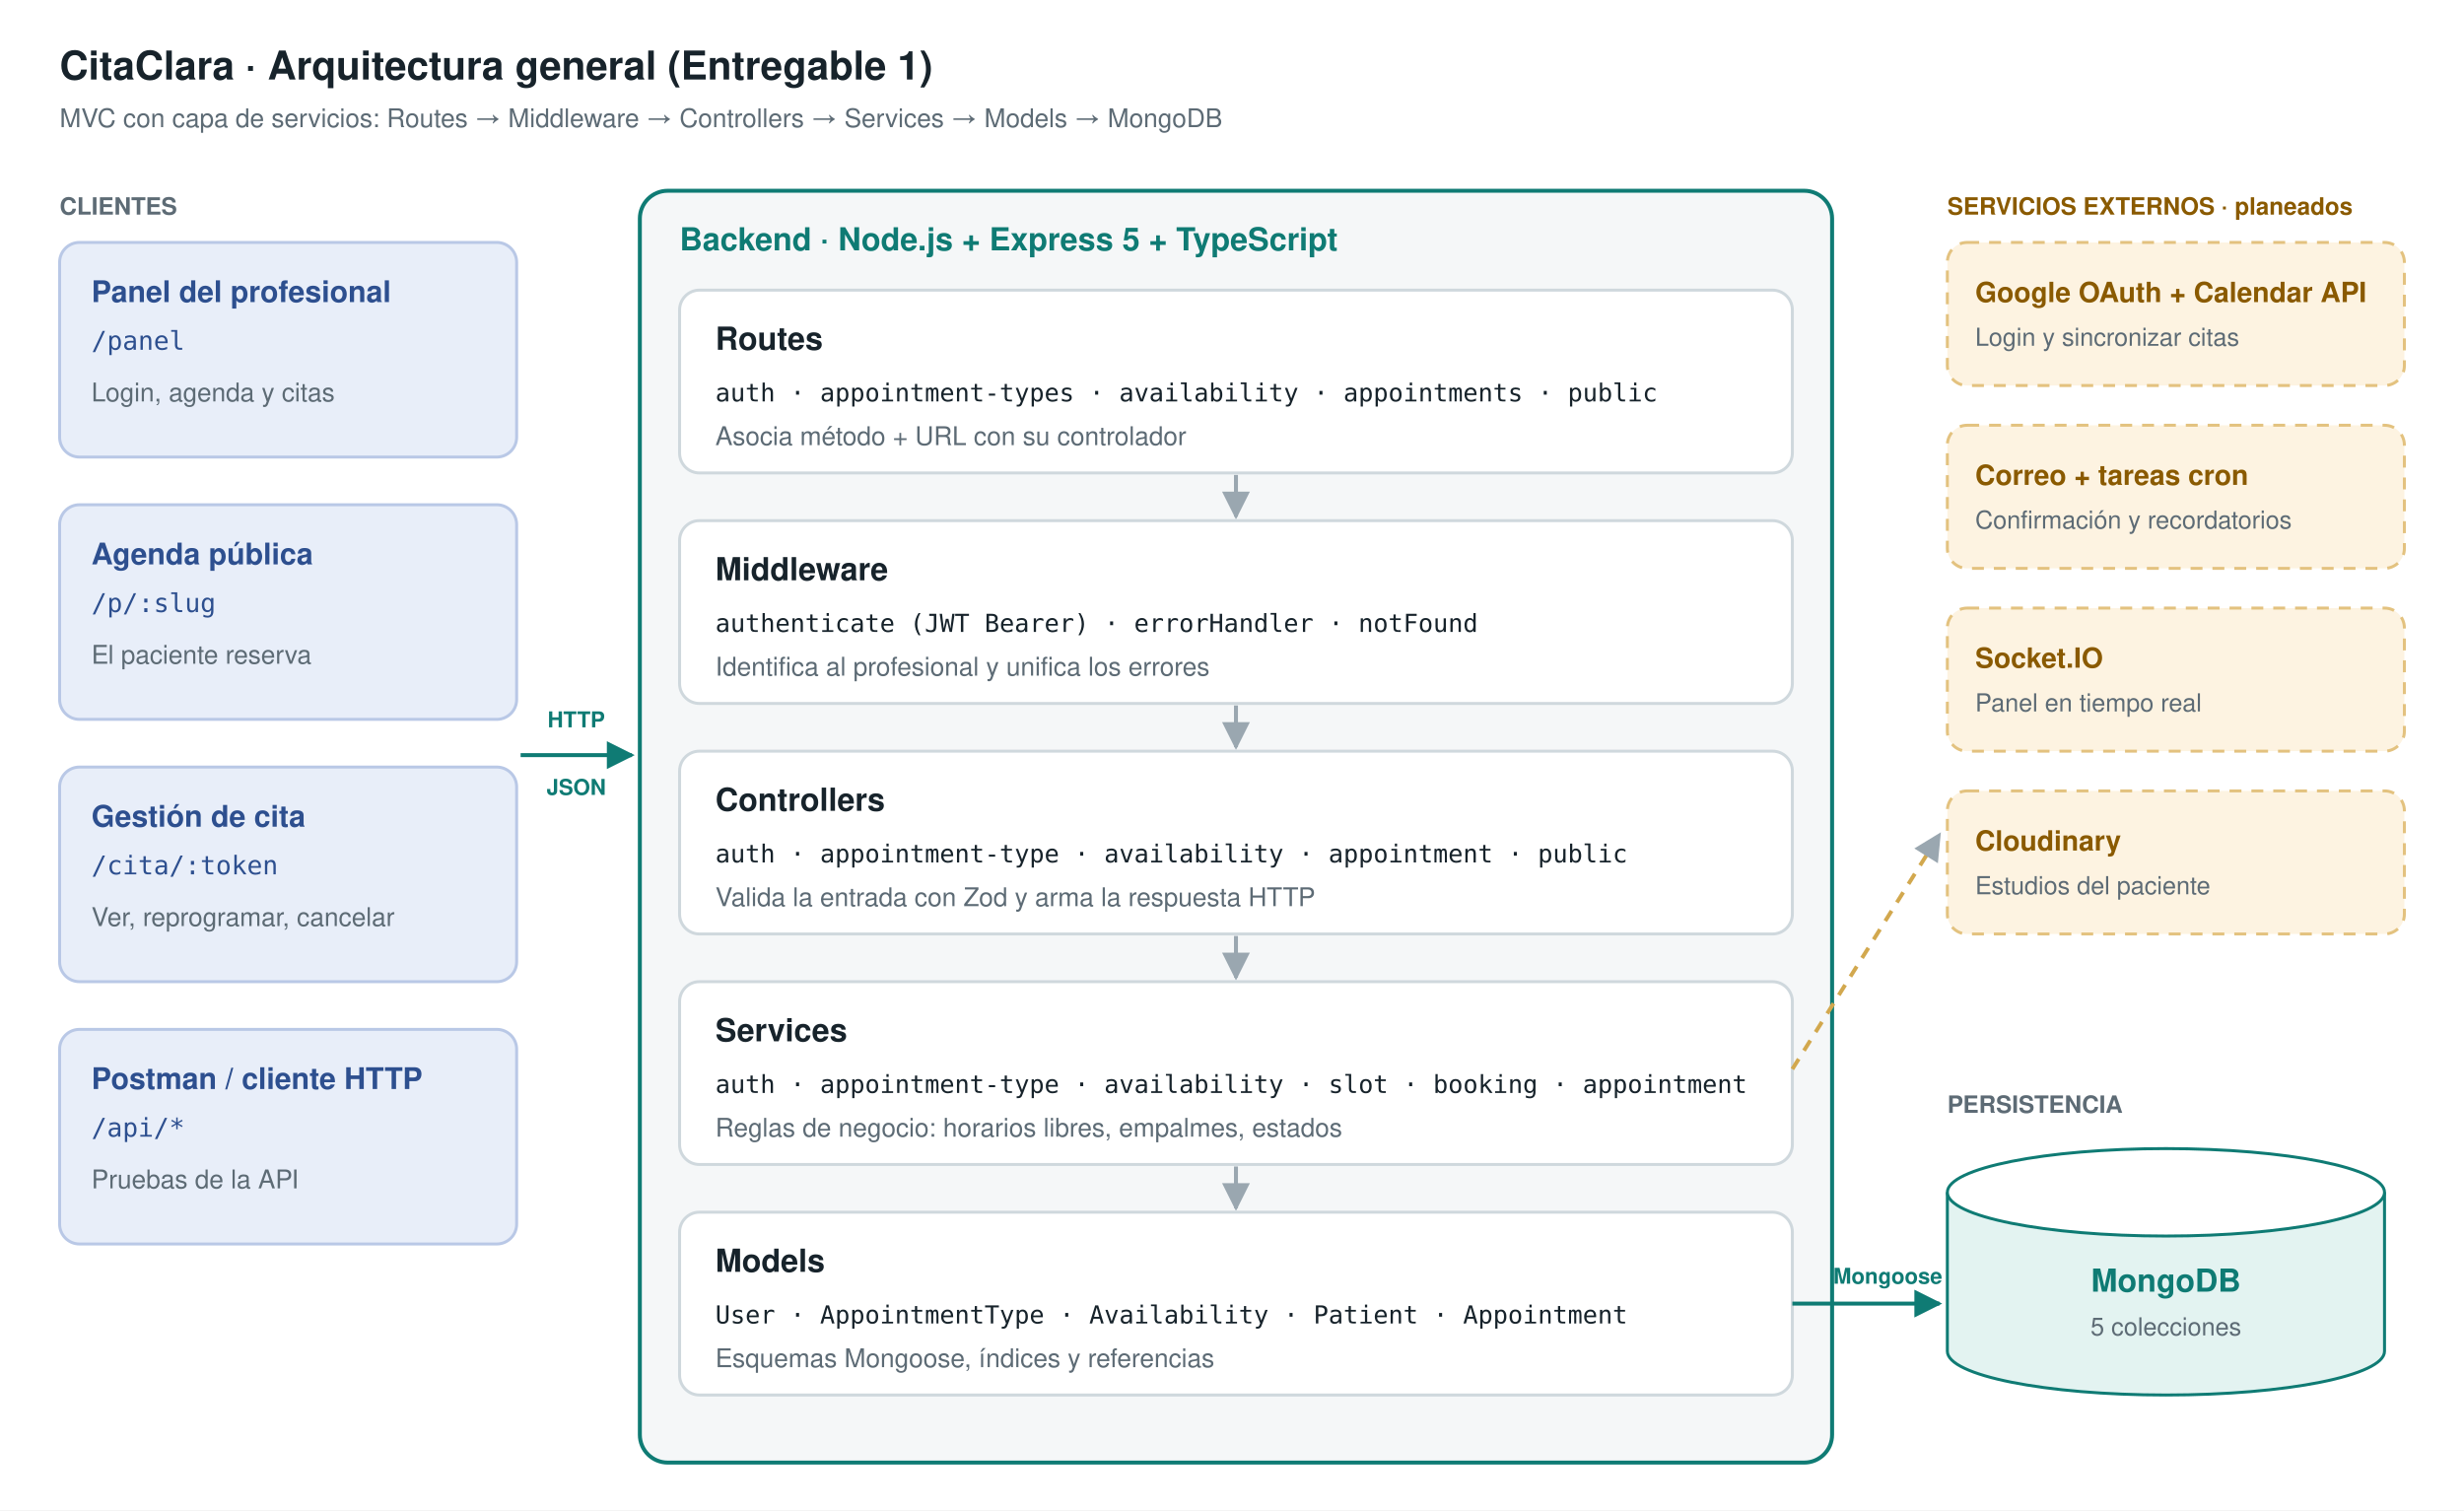
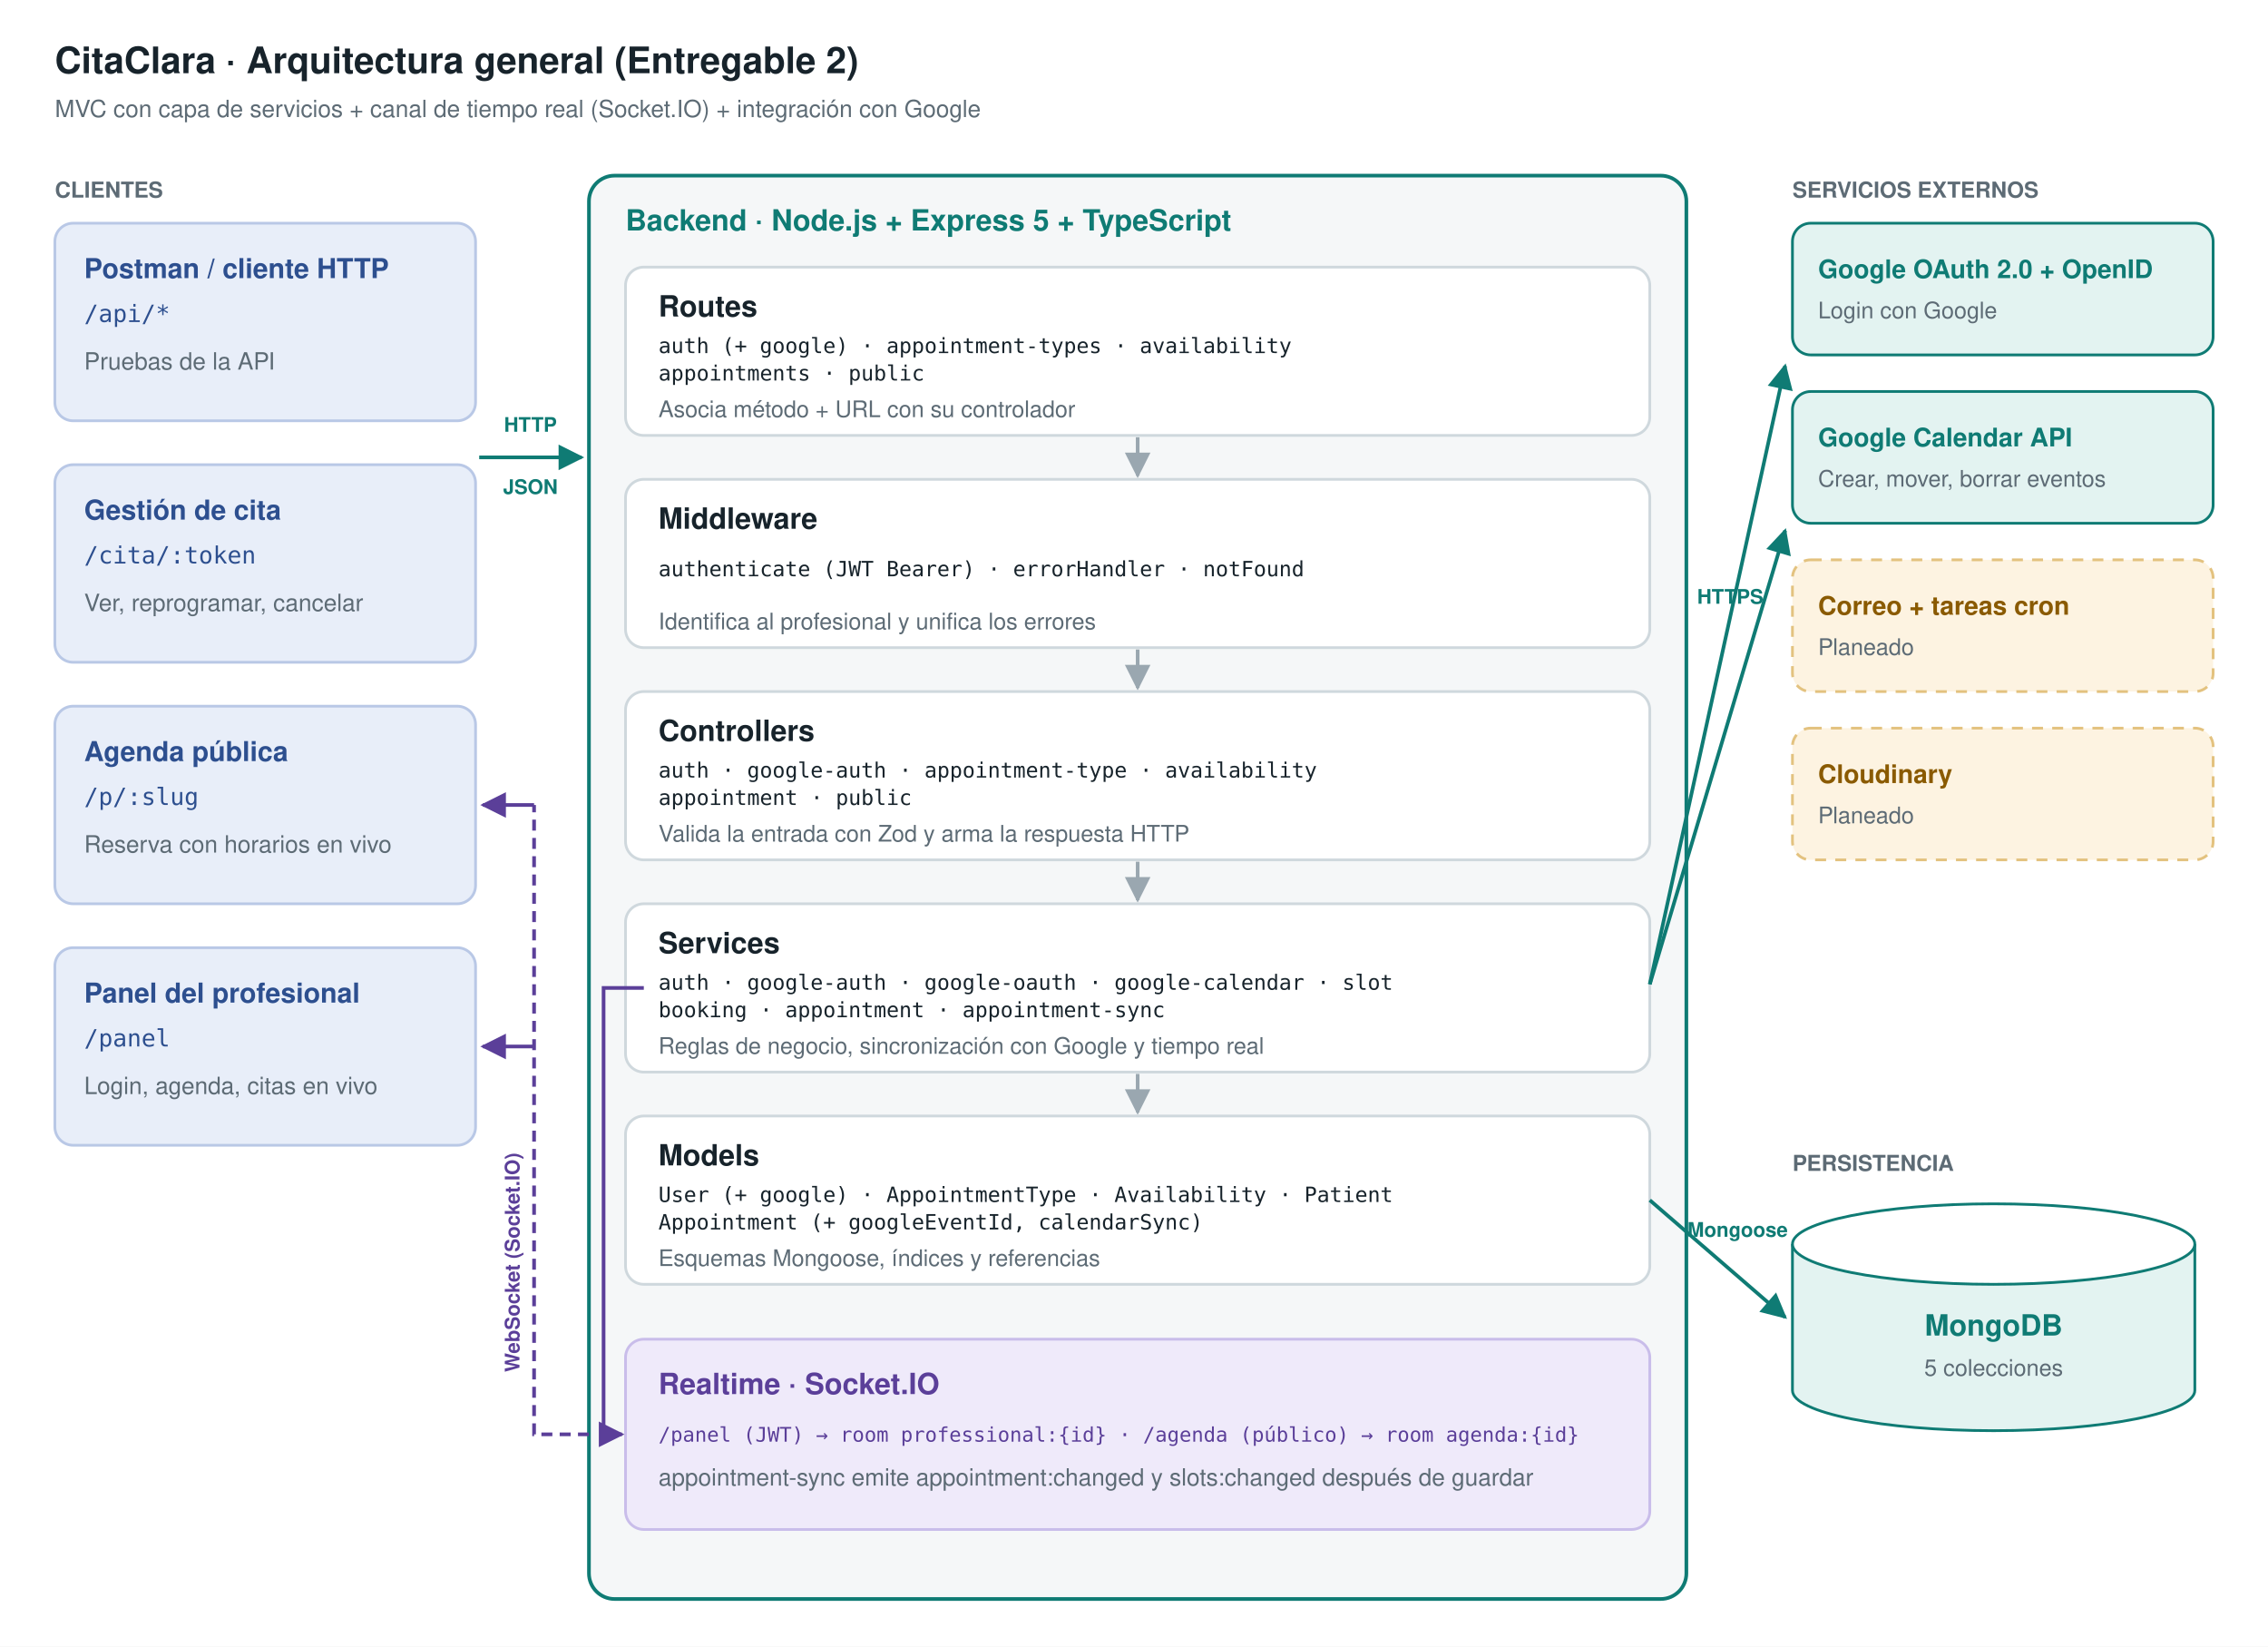
- <svg xmlns="http://www.w3.org/2000/svg" viewBox="0 0 1240 760" width="1240" height="760">
+ <svg xmlns="http://www.w3.org/2000/svg" viewBox="0 0 1240 900" width="1240" height="900">
  <defs>
    <marker id="arrow" viewBox="0 0 10 10" refX="9" refY="5" markerWidth="7" markerHeight="7" orient="auto-start-reverse">
      <path d="M0,0 L10,5 L0,10 z" fill="#9aa7b0" />
    </marker>
    <marker id="arrowAccent" viewBox="0 0 10 10" refX="9" refY="5" markerWidth="7" markerHeight="7" orient="auto-start-reverse">
      <path d="M0,0 L10,5 L0,10 z" fill="#0f7b74" />
    </marker>
+     <marker id="arrowInk" viewBox="0 0 10 10" refX="9" refY="5" markerWidth="7" markerHeight="7" orient="auto-start-reverse">
+       <path d="M0,0 L10,5 L0,10 z" fill="#17232b" />
+     </marker>
+     <marker id="arrowViolet" viewBox="0 0 10 10" refX="9" refY="5" markerWidth="7" markerHeight="7" orient="auto-start-reverse">
+       <path d="M0,0 L10,5 L0,10 z" fill="#5b3f99" />
+     </marker>
+     <marker id="arrowAmber" viewBox="0 0 10 10" refX="9" refY="5" markerWidth="7" markerHeight="7" orient="auto-start-reverse">
+       <path d="M0,0 L10,5 L0,10 z" fill="#8a5a00" />
+     </marker>
  </defs>
-   <rect width="1240" height="760" fill="#fff" />
-   <text x="30" y="40" font-size="20" font-weight="700" text-anchor="start" fill="#17232b" font-family="-apple-system, 'Segoe UI', Helvetica, Arial, sans-serif">CitaClara · Arquitectura general (Entregable 1)</text>
-   <text x="30" y="64" font-size="13" font-weight="400" text-anchor="start" fill="#5d6b75" font-family="-apple-system, 'Segoe UI', Helvetica, Arial, sans-serif">MVC con capa de servicios: Routes → Middleware → Controllers → Services → Models → MongoDB</text>
+   <rect width="1240" height="900" fill="#fff" />
+   <text x="30" y="40" font-size="20" font-weight="700" text-anchor="start" fill="#17232b" font-family="-apple-system, 'Segoe UI', Helvetica, Arial, sans-serif">CitaClara · Arquitectura general (Entregable 2)</text>
+   <text x="30" y="64" font-size="13" font-weight="400" text-anchor="start" fill="#5d6b75" font-family="-apple-system, 'Segoe UI', Helvetica, Arial, sans-serif">MVC con capa de servicios + canal de tiempo real (Socket.IO) + integración con Google</text>
  <text x="30" y="108" font-size="12" font-weight="700" text-anchor="start" fill="#5d6b75" font-family="-apple-system, 'Segoe UI', Helvetica, Arial, sans-serif">CLIENTES</text>
  <rect x="30" y="122" width="230" height="108" rx="10" fill="#e8eef9" stroke="#b9c8e6" stroke-width="1.5" />
-   <text x="46" y="152" font-size="15" font-weight="700" text-anchor="start" fill="#2d4f8f" font-family="-apple-system, 'Segoe UI', Helvetica, Arial, sans-serif">Panel del profesional</text>
-   <text x="46" y="176" font-size="13" font-weight="400" text-anchor="start" fill="#2d4f8f" font-family="'SF Mono', Menlo, Consolas, monospace">/panel</text>
-   <text x="46" y="202" font-size="13" font-weight="400" text-anchor="start" fill="#5d6b75" font-family="-apple-system, 'Segoe UI', Helvetica, Arial, sans-serif">Login, agenda y citas</text>
+   <text x="46" y="152" font-size="15" font-weight="700" text-anchor="start" fill="#2d4f8f" font-family="-apple-system, 'Segoe UI', Helvetica, Arial, sans-serif">Postman / cliente HTTP</text>
+   <text x="46" y="176" font-size="13" font-weight="400" text-anchor="start" fill="#2d4f8f" font-family="'SF Mono', Menlo, Consolas, monospace">/api/*</text>
+   <text x="46" y="202" font-size="13" font-weight="400" text-anchor="start" fill="#5d6b75" font-family="-apple-system, 'Segoe UI', Helvetica, Arial, sans-serif">Pruebas de la API</text>
  <rect x="30" y="254" width="230" height="108" rx="10" fill="#e8eef9" stroke="#b9c8e6" stroke-width="1.5" />
-   <text x="46" y="284" font-size="15" font-weight="700" text-anchor="start" fill="#2d4f8f" font-family="-apple-system, 'Segoe UI', Helvetica, Arial, sans-serif">Agenda pública</text>
-   <text x="46" y="308" font-size="13" font-weight="400" text-anchor="start" fill="#2d4f8f" font-family="'SF Mono', Menlo, Consolas, monospace">/p/:slug</text>
-   <text x="46" y="334" font-size="13" font-weight="400" text-anchor="start" fill="#5d6b75" font-family="-apple-system, 'Segoe UI', Helvetica, Arial, sans-serif">El paciente reserva</text>
+   <text x="46" y="284" font-size="15" font-weight="700" text-anchor="start" fill="#2d4f8f" font-family="-apple-system, 'Segoe UI', Helvetica, Arial, sans-serif">Gestión de cita</text>
+   <text x="46" y="308" font-size="13" font-weight="400" text-anchor="start" fill="#2d4f8f" font-family="'SF Mono', Menlo, Consolas, monospace">/cita/:token</text>
+   <text x="46" y="334" font-size="13" font-weight="400" text-anchor="start" fill="#5d6b75" font-family="-apple-system, 'Segoe UI', Helvetica, Arial, sans-serif">Ver, reprogramar, cancelar</text>
  <rect x="30" y="386" width="230" height="108" rx="10" fill="#e8eef9" stroke="#b9c8e6" stroke-width="1.5" />
-   <text x="46" y="416" font-size="15" font-weight="700" text-anchor="start" fill="#2d4f8f" font-family="-apple-system, 'Segoe UI', Helvetica, Arial, sans-serif">Gestión de cita</text>
-   <text x="46" y="440" font-size="13" font-weight="400" text-anchor="start" fill="#2d4f8f" font-family="'SF Mono', Menlo, Consolas, monospace">/cita/:token</text>
-   <text x="46" y="466" font-size="13" font-weight="400" text-anchor="start" fill="#5d6b75" font-family="-apple-system, 'Segoe UI', Helvetica, Arial, sans-serif">Ver, reprogramar, cancelar</text>
+   <text x="46" y="416" font-size="15" font-weight="700" text-anchor="start" fill="#2d4f8f" font-family="-apple-system, 'Segoe UI', Helvetica, Arial, sans-serif">Agenda pública</text>
+   <text x="46" y="440" font-size="13" font-weight="400" text-anchor="start" fill="#2d4f8f" font-family="'SF Mono', Menlo, Consolas, monospace">/p/:slug</text>
+   <text x="46" y="466" font-size="13" font-weight="400" text-anchor="start" fill="#5d6b75" font-family="-apple-system, 'Segoe UI', Helvetica, Arial, sans-serif">Reserva con horarios en vivo</text>
  <rect x="30" y="518" width="230" height="108" rx="10" fill="#e8eef9" stroke="#b9c8e6" stroke-width="1.5" />
-   <text x="46" y="548" font-size="15" font-weight="700" text-anchor="start" fill="#2d4f8f" font-family="-apple-system, 'Segoe UI', Helvetica, Arial, sans-serif">Postman / cliente HTTP</text>
-   <text x="46" y="572" font-size="13" font-weight="400" text-anchor="start" fill="#2d4f8f" font-family="'SF Mono', Menlo, Consolas, monospace">/api/*</text>
-   <text x="46" y="598" font-size="13" font-weight="400" text-anchor="start" fill="#5d6b75" font-family="-apple-system, 'Segoe UI', Helvetica, Arial, sans-serif">Pruebas de la API</text>
-   <line x1="262" y1="380" x2="318" y2="380" stroke="#0f7b74" stroke-width="2" marker-end="url(#arrowAccent)" />
-   <text x="290" y="366" font-size="11" font-weight="700" text-anchor="middle" fill="#0f7b74" font-family="-apple-system, 'Segoe UI', Helvetica, Arial, sans-serif">HTTP</text>
-   <text x="290" y="400" font-size="11" font-weight="700" text-anchor="middle" fill="#0f7b74" font-family="-apple-system, 'Segoe UI', Helvetica, Arial, sans-serif">JSON</text>
-   <rect x="322" y="96" width="600" height="640" rx="14" fill="#f5f7f8" stroke="#0f7b74" stroke-width="2" />
+   <text x="46" y="548" font-size="15" font-weight="700" text-anchor="start" fill="#2d4f8f" font-family="-apple-system, 'Segoe UI', Helvetica, Arial, sans-serif">Panel del profesional</text>
+   <text x="46" y="572" font-size="13" font-weight="400" text-anchor="start" fill="#2d4f8f" font-family="'SF Mono', Menlo, Consolas, monospace">/panel</text>
+   <text x="46" y="598" font-size="13" font-weight="400" text-anchor="start" fill="#5d6b75" font-family="-apple-system, 'Segoe UI', Helvetica, Arial, sans-serif">Login, agenda, citas en vivo</text>
+   <line x1="262" y1="250" x2="318" y2="250" stroke="#0f7b74" stroke-width="2" marker-end="url(#arrowAccent)" />
+   <text x="290" y="236" font-size="11" font-weight="700" text-anchor="middle" fill="#0f7b74" font-family="-apple-system, 'Segoe UI', Helvetica, Arial, sans-serif">HTTP</text>
+   <text x="290" y="270" font-size="11" font-weight="700" text-anchor="middle" fill="#0f7b74" font-family="-apple-system, 'Segoe UI', Helvetica, Arial, sans-serif">JSON</text>
+   <rect x="322" y="96" width="600" height="778" rx="14" fill="#f5f7f8" stroke="#0f7b74" stroke-width="2" />
  <text x="342" y="126" font-size="16" font-weight="700" text-anchor="start" fill="#0f7b74" font-family="-apple-system, 'Segoe UI', Helvetica, Arial, sans-serif">Backend · Node.js + Express 5 + TypeScript</text>
  <rect x="342" y="146" width="560" height="92" rx="10" fill="#fff" stroke="#cfd8dd" stroke-width="1.5" />
-   <text x="360" y="176" font-size="16" font-weight="700" text-anchor="start" fill="#17232b" font-family="-apple-system, 'Segoe UI', Helvetica, Arial, sans-serif">Routes</text>
-   <text x="360" y="202" font-size="12.5" font-weight="400" text-anchor="start" fill="#17232b" font-family="'SF Mono', Menlo, Consolas, monospace">auth · appointment-types · availability · appointments · public</text>
-   <text x="360" y="224" font-size="13" font-weight="400" text-anchor="start" fill="#5d6b75" font-family="-apple-system, 'Segoe UI', Helvetica, Arial, sans-serif">Asocia método + URL con su controlador</text>
+   <text x="360" y="173" font-size="16" font-weight="700" text-anchor="start" fill="#17232b" font-family="-apple-system, 'Segoe UI', Helvetica, Arial, sans-serif">Routes</text>
+   <text x="360" y="193" font-size="11.5" font-weight="400" text-anchor="start" fill="#17232b" font-family="'SF Mono', Menlo, Consolas, monospace">auth (+ google) · appointment-types · availability</text>
+   <text x="360" y="208" font-size="11.5" font-weight="400" text-anchor="start" fill="#17232b" font-family="'SF Mono', Menlo, Consolas, monospace">appointments · public</text>
+   <text x="360" y="228" font-size="12.5" font-weight="400" text-anchor="start" fill="#5d6b75" font-family="-apple-system, 'Segoe UI', Helvetica, Arial, sans-serif">Asocia método + URL con su controlador</text>
  <line x1="622" y1="239" x2="622" y2="260" stroke="#9aa7b0" stroke-width="2" marker-end="url(#arrow)" />
  <rect x="342" y="262" width="560" height="92" rx="10" fill="#fff" stroke="#cfd8dd" stroke-width="1.5" />
-   <text x="360" y="292" font-size="16" font-weight="700" text-anchor="start" fill="#17232b" font-family="-apple-system, 'Segoe UI', Helvetica, Arial, sans-serif">Middleware</text>
-   <text x="360" y="318" font-size="12.5" font-weight="400" text-anchor="start" fill="#17232b" font-family="'SF Mono', Menlo, Consolas, monospace">authenticate (JWT Bearer) · errorHandler · notFound</text>
-   <text x="360" y="340" font-size="13" font-weight="400" text-anchor="start" fill="#5d6b75" font-family="-apple-system, 'Segoe UI', Helvetica, Arial, sans-serif">Identifica al profesional y unifica los errores</text>
+   <text x="360" y="289" font-size="16" font-weight="700" text-anchor="start" fill="#17232b" font-family="-apple-system, 'Segoe UI', Helvetica, Arial, sans-serif">Middleware</text>
+   <text x="360" y="315" font-size="11.5" font-weight="400" text-anchor="start" fill="#17232b" font-family="'SF Mono', Menlo, Consolas, monospace">authenticate (JWT Bearer) · errorHandler · notFound</text>
+   <text x="360" y="344" font-size="12.5" font-weight="400" text-anchor="start" fill="#5d6b75" font-family="-apple-system, 'Segoe UI', Helvetica, Arial, sans-serif">Identifica al profesional y unifica los errores</text>
  <line x1="622" y1="355" x2="622" y2="376" stroke="#9aa7b0" stroke-width="2" marker-end="url(#arrow)" />
  <rect x="342" y="378" width="560" height="92" rx="10" fill="#fff" stroke="#cfd8dd" stroke-width="1.5" />
-   <text x="360" y="408" font-size="16" font-weight="700" text-anchor="start" fill="#17232b" font-family="-apple-system, 'Segoe UI', Helvetica, Arial, sans-serif">Controllers</text>
-   <text x="360" y="434" font-size="12.5" font-weight="400" text-anchor="start" fill="#17232b" font-family="'SF Mono', Menlo, Consolas, monospace">auth · appointment-type · availability · appointment · public</text>
-   <text x="360" y="456" font-size="13" font-weight="400" text-anchor="start" fill="#5d6b75" font-family="-apple-system, 'Segoe UI', Helvetica, Arial, sans-serif">Valida la entrada con Zod y arma la respuesta HTTP</text>
+   <text x="360" y="405" font-size="16" font-weight="700" text-anchor="start" fill="#17232b" font-family="-apple-system, 'Segoe UI', Helvetica, Arial, sans-serif">Controllers</text>
+   <text x="360" y="425" font-size="11.5" font-weight="400" text-anchor="start" fill="#17232b" font-family="'SF Mono', Menlo, Consolas, monospace">auth · google-auth · appointment-type · availability</text>
+   <text x="360" y="440" font-size="11.5" font-weight="400" text-anchor="start" fill="#17232b" font-family="'SF Mono', Menlo, Consolas, monospace">appointment · public</text>
+   <text x="360" y="460" font-size="12.5" font-weight="400" text-anchor="start" fill="#5d6b75" font-family="-apple-system, 'Segoe UI', Helvetica, Arial, sans-serif">Valida la entrada con Zod y arma la respuesta HTTP</text>
  <line x1="622" y1="471" x2="622" y2="492" stroke="#9aa7b0" stroke-width="2" marker-end="url(#arrow)" />
  <rect x="342" y="494" width="560" height="92" rx="10" fill="#fff" stroke="#cfd8dd" stroke-width="1.5" />
-   <text x="360" y="524" font-size="16" font-weight="700" text-anchor="start" fill="#17232b" font-family="-apple-system, 'Segoe UI', Helvetica, Arial, sans-serif">Services</text>
-   <text x="360" y="550" font-size="12.5" font-weight="400" text-anchor="start" fill="#17232b" font-family="'SF Mono', Menlo, Consolas, monospace">auth · appointment-type · availability · slot · booking · appointment</text>
-   <text x="360" y="572" font-size="13" font-weight="400" text-anchor="start" fill="#5d6b75" font-family="-apple-system, 'Segoe UI', Helvetica, Arial, sans-serif">Reglas de negocio: horarios libres, empalmes, estados</text>
+   <text x="360" y="521" font-size="16" font-weight="700" text-anchor="start" fill="#17232b" font-family="-apple-system, 'Segoe UI', Helvetica, Arial, sans-serif">Services</text>
+   <text x="360" y="541" font-size="11.5" font-weight="400" text-anchor="start" fill="#17232b" font-family="'SF Mono', Menlo, Consolas, monospace">auth · google-auth · google-oauth · google-calendar · slot</text>
+   <text x="360" y="556" font-size="11.5" font-weight="400" text-anchor="start" fill="#17232b" font-family="'SF Mono', Menlo, Consolas, monospace">booking · appointment · appointment-sync</text>
+   <text x="360" y="576" font-size="12.5" font-weight="400" text-anchor="start" fill="#5d6b75" font-family="-apple-system, 'Segoe UI', Helvetica, Arial, sans-serif">Reglas de negocio, sincronización con Google y tiempo real</text>
  <line x1="622" y1="587" x2="622" y2="608" stroke="#9aa7b0" stroke-width="2" marker-end="url(#arrow)" />
  <rect x="342" y="610" width="560" height="92" rx="10" fill="#fff" stroke="#cfd8dd" stroke-width="1.5" />
-   <text x="360" y="640" font-size="16" font-weight="700" text-anchor="start" fill="#17232b" font-family="-apple-system, 'Segoe UI', Helvetica, Arial, sans-serif">Models</text>
-   <text x="360" y="666" font-size="12.5" font-weight="400" text-anchor="start" fill="#17232b" font-family="'SF Mono', Menlo, Consolas, monospace">User · AppointmentType · Availability · Patient · Appointment</text>
-   <text x="360" y="688" font-size="13" font-weight="400" text-anchor="start" fill="#5d6b75" font-family="-apple-system, 'Segoe UI', Helvetica, Arial, sans-serif">Esquemas Mongoose, índices y referencias</text>
-   <text x="980" y="560" font-size="12" font-weight="700" text-anchor="start" fill="#5d6b75" font-family="-apple-system, 'Segoe UI', Helvetica, Arial, sans-serif">PERSISTENCIA</text>
-   <path d="M980 600 v80 a110 22 0 0 0 220 0 v-80" fill="#e3f3f1" stroke="#0f7b74" stroke-width="1.5" />
-   <ellipse cx="1090" cy="600" rx="110" ry="22" fill="#fff" stroke="#0f7b74" stroke-width="1.5" />
-   <text x="1090" y="650" font-size="16" font-weight="700" text-anchor="middle" fill="#0f7b74" font-family="-apple-system, 'Segoe UI', Helvetica, Arial, sans-serif">MongoDB</text>
-   <text x="1090" y="672" font-size="12.5" font-weight="400" text-anchor="middle" fill="#5d6b75" font-family="-apple-system, 'Segoe UI', Helvetica, Arial, sans-serif">5 colecciones</text>
-   <line x1="902" y1="656" x2="976" y2="656" stroke="#0f7b74" stroke-width="2" marker-end="url(#arrowAccent)" />
-   <text x="950" y="646" font-size="11" font-weight="700" text-anchor="middle" fill="#0f7b74" font-family="-apple-system, 'Segoe UI', Helvetica, Arial, sans-serif">Mongoose</text>
-   <text x="980" y="108" font-size="12" font-weight="700" text-anchor="start" fill="#8a5a00" font-family="-apple-system, 'Segoe UI', Helvetica, Arial, sans-serif">SERVICIOS EXTERNOS · planeados</text>
-   <rect x="980" y="122" width="230" height="72" rx="10" fill="#fdf3e1" stroke="#e3c27f" stroke-width="1.5" stroke-dasharray="6 5" />
-   <text x="994" y="152" font-size="14" font-weight="700" text-anchor="start" fill="#8a5a00" font-family="-apple-system, 'Segoe UI', Helvetica, Arial, sans-serif">Google OAuth + Calendar API</text>
-   <text x="994" y="174" font-size="12.5" font-weight="400" text-anchor="start" fill="#5d6b75" font-family="-apple-system, 'Segoe UI', Helvetica, Arial, sans-serif">Login y sincronizar citas</text>
-   <rect x="980" y="214" width="230" height="72" rx="10" fill="#fdf3e1" stroke="#e3c27f" stroke-width="1.5" stroke-dasharray="6 5" />
-   <text x="994" y="244" font-size="14" font-weight="700" text-anchor="start" fill="#8a5a00" font-family="-apple-system, 'Segoe UI', Helvetica, Arial, sans-serif">Correo + tareas cron</text>
-   <text x="994" y="266" font-size="12.5" font-weight="400" text-anchor="start" fill="#5d6b75" font-family="-apple-system, 'Segoe UI', Helvetica, Arial, sans-serif">Confirmación y recordatorios</text>
+   <text x="360" y="637" font-size="16" font-weight="700" text-anchor="start" fill="#17232b" font-family="-apple-system, 'Segoe UI', Helvetica, Arial, sans-serif">Models</text>
+   <text x="360" y="657" font-size="11.5" font-weight="400" text-anchor="start" fill="#17232b" font-family="'SF Mono', Menlo, Consolas, monospace">User (+ google) · AppointmentType · Availability · Patient</text>
+   <text x="360" y="672" font-size="11.5" font-weight="400" text-anchor="start" fill="#17232b" font-family="'SF Mono', Menlo, Consolas, monospace">Appointment (+ googleEventId, calendarSync)</text>
+   <text x="360" y="692" font-size="12.5" font-weight="400" text-anchor="start" fill="#5d6b75" font-family="-apple-system, 'Segoe UI', Helvetica, Arial, sans-serif">Esquemas Mongoose, índices y referencias</text>
+   <rect x="342" y="732" width="560" height="104" rx="10" fill="#efeafa" stroke="#c9bdea" stroke-width="1.5" />
+   <text x="360" y="762" font-size="16" font-weight="700" text-anchor="start" fill="#5b3f99" font-family="-apple-system, 'Segoe UI', Helvetica, Arial, sans-serif">Realtime · Socket.IO</text>
+   <text x="360" y="788" font-size="11" font-weight="400" text-anchor="start" fill="#5b3f99" font-family="'SF Mono', Menlo, Consolas, monospace">/panel (JWT) → room professional:{id} · /agenda (público) → room agenda:{id}</text>
+   <text x="360" y="812" font-size="13" font-weight="400" text-anchor="start" fill="#5d6b75" font-family="-apple-system, 'Segoe UI', Helvetica, Arial, sans-serif">appointment-sync emite appointment:changed y slots:changed después de guardar</text>
+   <path d="M352 540 H330 V784 H340" fill="none" stroke="#5b3f99" stroke-width="2" marker-end="url(#arrowViolet)" />
+   <path d="M322 784 H292 V440" fill="none" stroke="#5b3f99" stroke-width="2" stroke-dasharray="6 4" />
+   <line x1="292" y1="440" x2="264" y2="440" stroke="#5b3f99" stroke-width="2" marker-end="url(#arrowViolet)" />
+   <line x1="292" y1="572" x2="264" y2="572" stroke="#5b3f99" stroke-width="2" marker-end="url(#arrowViolet)" />
+   <text x="284" y="690" transform="rotate(-90 284 690)" font-size="11" font-weight="700" text-anchor="middle" fill="#5b3f99" font-family="-apple-system, 'Segoe UI', Helvetica, Arial, sans-serif">WebSocket (Socket.IO)</text>
+   <text x="980" y="640" font-size="12" font-weight="700" text-anchor="start" fill="#5d6b75" font-family="-apple-system, 'Segoe UI', Helvetica, Arial, sans-serif">PERSISTENCIA</text>
+   <path d="M980 680 v80 a110 22 0 0 0 220 0 v-80" fill="#e3f3f1" stroke="#0f7b74" stroke-width="1.5" />
+   <ellipse cx="1090" cy="680" rx="110" ry="22" fill="#fff" stroke="#0f7b74" stroke-width="1.5" />
+   <text x="1090" y="730" font-size="16" font-weight="700" text-anchor="middle" fill="#0f7b74" font-family="-apple-system, 'Segoe UI', Helvetica, Arial, sans-serif">MongoDB</text>
+   <text x="1090" y="752" font-size="12.5" font-weight="400" text-anchor="middle" fill="#5d6b75" font-family="-apple-system, 'Segoe UI', Helvetica, Arial, sans-serif">5 colecciones</text>
+   <line x1="902" y1="656" x2="976" y2="720" stroke="#0f7b74" stroke-width="2" marker-end="url(#arrowAccent)" />
+   <text x="950" y="676" font-size="11" font-weight="700" text-anchor="middle" fill="#0f7b74" font-family="-apple-system, 'Segoe UI', Helvetica, Arial, sans-serif">Mongoose</text>
+   <text x="980" y="108" font-size="12" font-weight="700" text-anchor="start" fill="#5d6b75" font-family="-apple-system, 'Segoe UI', Helvetica, Arial, sans-serif">SERVICIOS EXTERNOS</text>
+   <rect x="980" y="122" width="230" height="72" rx="10" fill="#e3f3f1" stroke="#0f7b74" stroke-width="1.5" />
+   <text x="994" y="152" font-size="14" font-weight="700" text-anchor="start" fill="#0f7b74" font-family="-apple-system, 'Segoe UI', Helvetica, Arial, sans-serif">Google OAuth 2.0 + OpenID</text>
+   <text x="994" y="174" font-size="12.5" font-weight="400" text-anchor="start" fill="#5d6b75" font-family="-apple-system, 'Segoe UI', Helvetica, Arial, sans-serif">Login con Google</text>
+   <rect x="980" y="214" width="230" height="72" rx="10" fill="#e3f3f1" stroke="#0f7b74" stroke-width="1.5" />
+   <text x="994" y="244" font-size="14" font-weight="700" text-anchor="start" fill="#0f7b74" font-family="-apple-system, 'Segoe UI', Helvetica, Arial, sans-serif">Google Calendar API</text>
+   <text x="994" y="266" font-size="12.5" font-weight="400" text-anchor="start" fill="#5d6b75" font-family="-apple-system, 'Segoe UI', Helvetica, Arial, sans-serif">Crear, mover, borrar eventos</text>
  <rect x="980" y="306" width="230" height="72" rx="10" fill="#fdf3e1" stroke="#e3c27f" stroke-width="1.5" stroke-dasharray="6 5" />
-   <text x="994" y="336" font-size="14" font-weight="700" text-anchor="start" fill="#8a5a00" font-family="-apple-system, 'Segoe UI', Helvetica, Arial, sans-serif">Socket.IO</text>
-   <text x="994" y="358" font-size="12.5" font-weight="400" text-anchor="start" fill="#5d6b75" font-family="-apple-system, 'Segoe UI', Helvetica, Arial, sans-serif">Panel en tiempo real</text>
+   <text x="994" y="336" font-size="14" font-weight="700" text-anchor="start" fill="#8a5a00" font-family="-apple-system, 'Segoe UI', Helvetica, Arial, sans-serif">Correo + tareas cron</text>
+   <text x="994" y="358" font-size="12.5" font-weight="400" text-anchor="start" fill="#5d6b75" font-family="-apple-system, 'Segoe UI', Helvetica, Arial, sans-serif">Planeado</text>
  <rect x="980" y="398" width="230" height="72" rx="10" fill="#fdf3e1" stroke="#e3c27f" stroke-width="1.5" stroke-dasharray="6 5" />
  <text x="994" y="428" font-size="14" font-weight="700" text-anchor="start" fill="#8a5a00" font-family="-apple-system, 'Segoe UI', Helvetica, Arial, sans-serif">Cloudinary</text>
-   <text x="994" y="450" font-size="12.5" font-weight="400" text-anchor="start" fill="#5d6b75" font-family="-apple-system, 'Segoe UI', Helvetica, Arial, sans-serif">Estudios del paciente</text>
-   <line x1="902" y1="538" x2="976" y2="420" stroke="#d2a84e" stroke-width="2" stroke-dasharray="6 5" marker-end="url(#arrow)" />
+   <text x="994" y="450" font-size="12.5" font-weight="400" text-anchor="start" fill="#5d6b75" font-family="-apple-system, 'Segoe UI', Helvetica, Arial, sans-serif">Planeado</text>
+   <line x1="902" y1="538" x2="976" y2="200" stroke="#0f7b74" stroke-width="2" marker-end="url(#arrowAccent)" />
+   <line x1="902" y1="538" x2="976" y2="290" stroke="#0f7b74" stroke-width="2" marker-end="url(#arrowAccent)" />
+   <text x="946" y="330" font-size="11" font-weight="700" text-anchor="middle" fill="#0f7b74" font-family="-apple-system, 'Segoe UI', Helvetica, Arial, sans-serif">HTTPS</text>
</svg>
